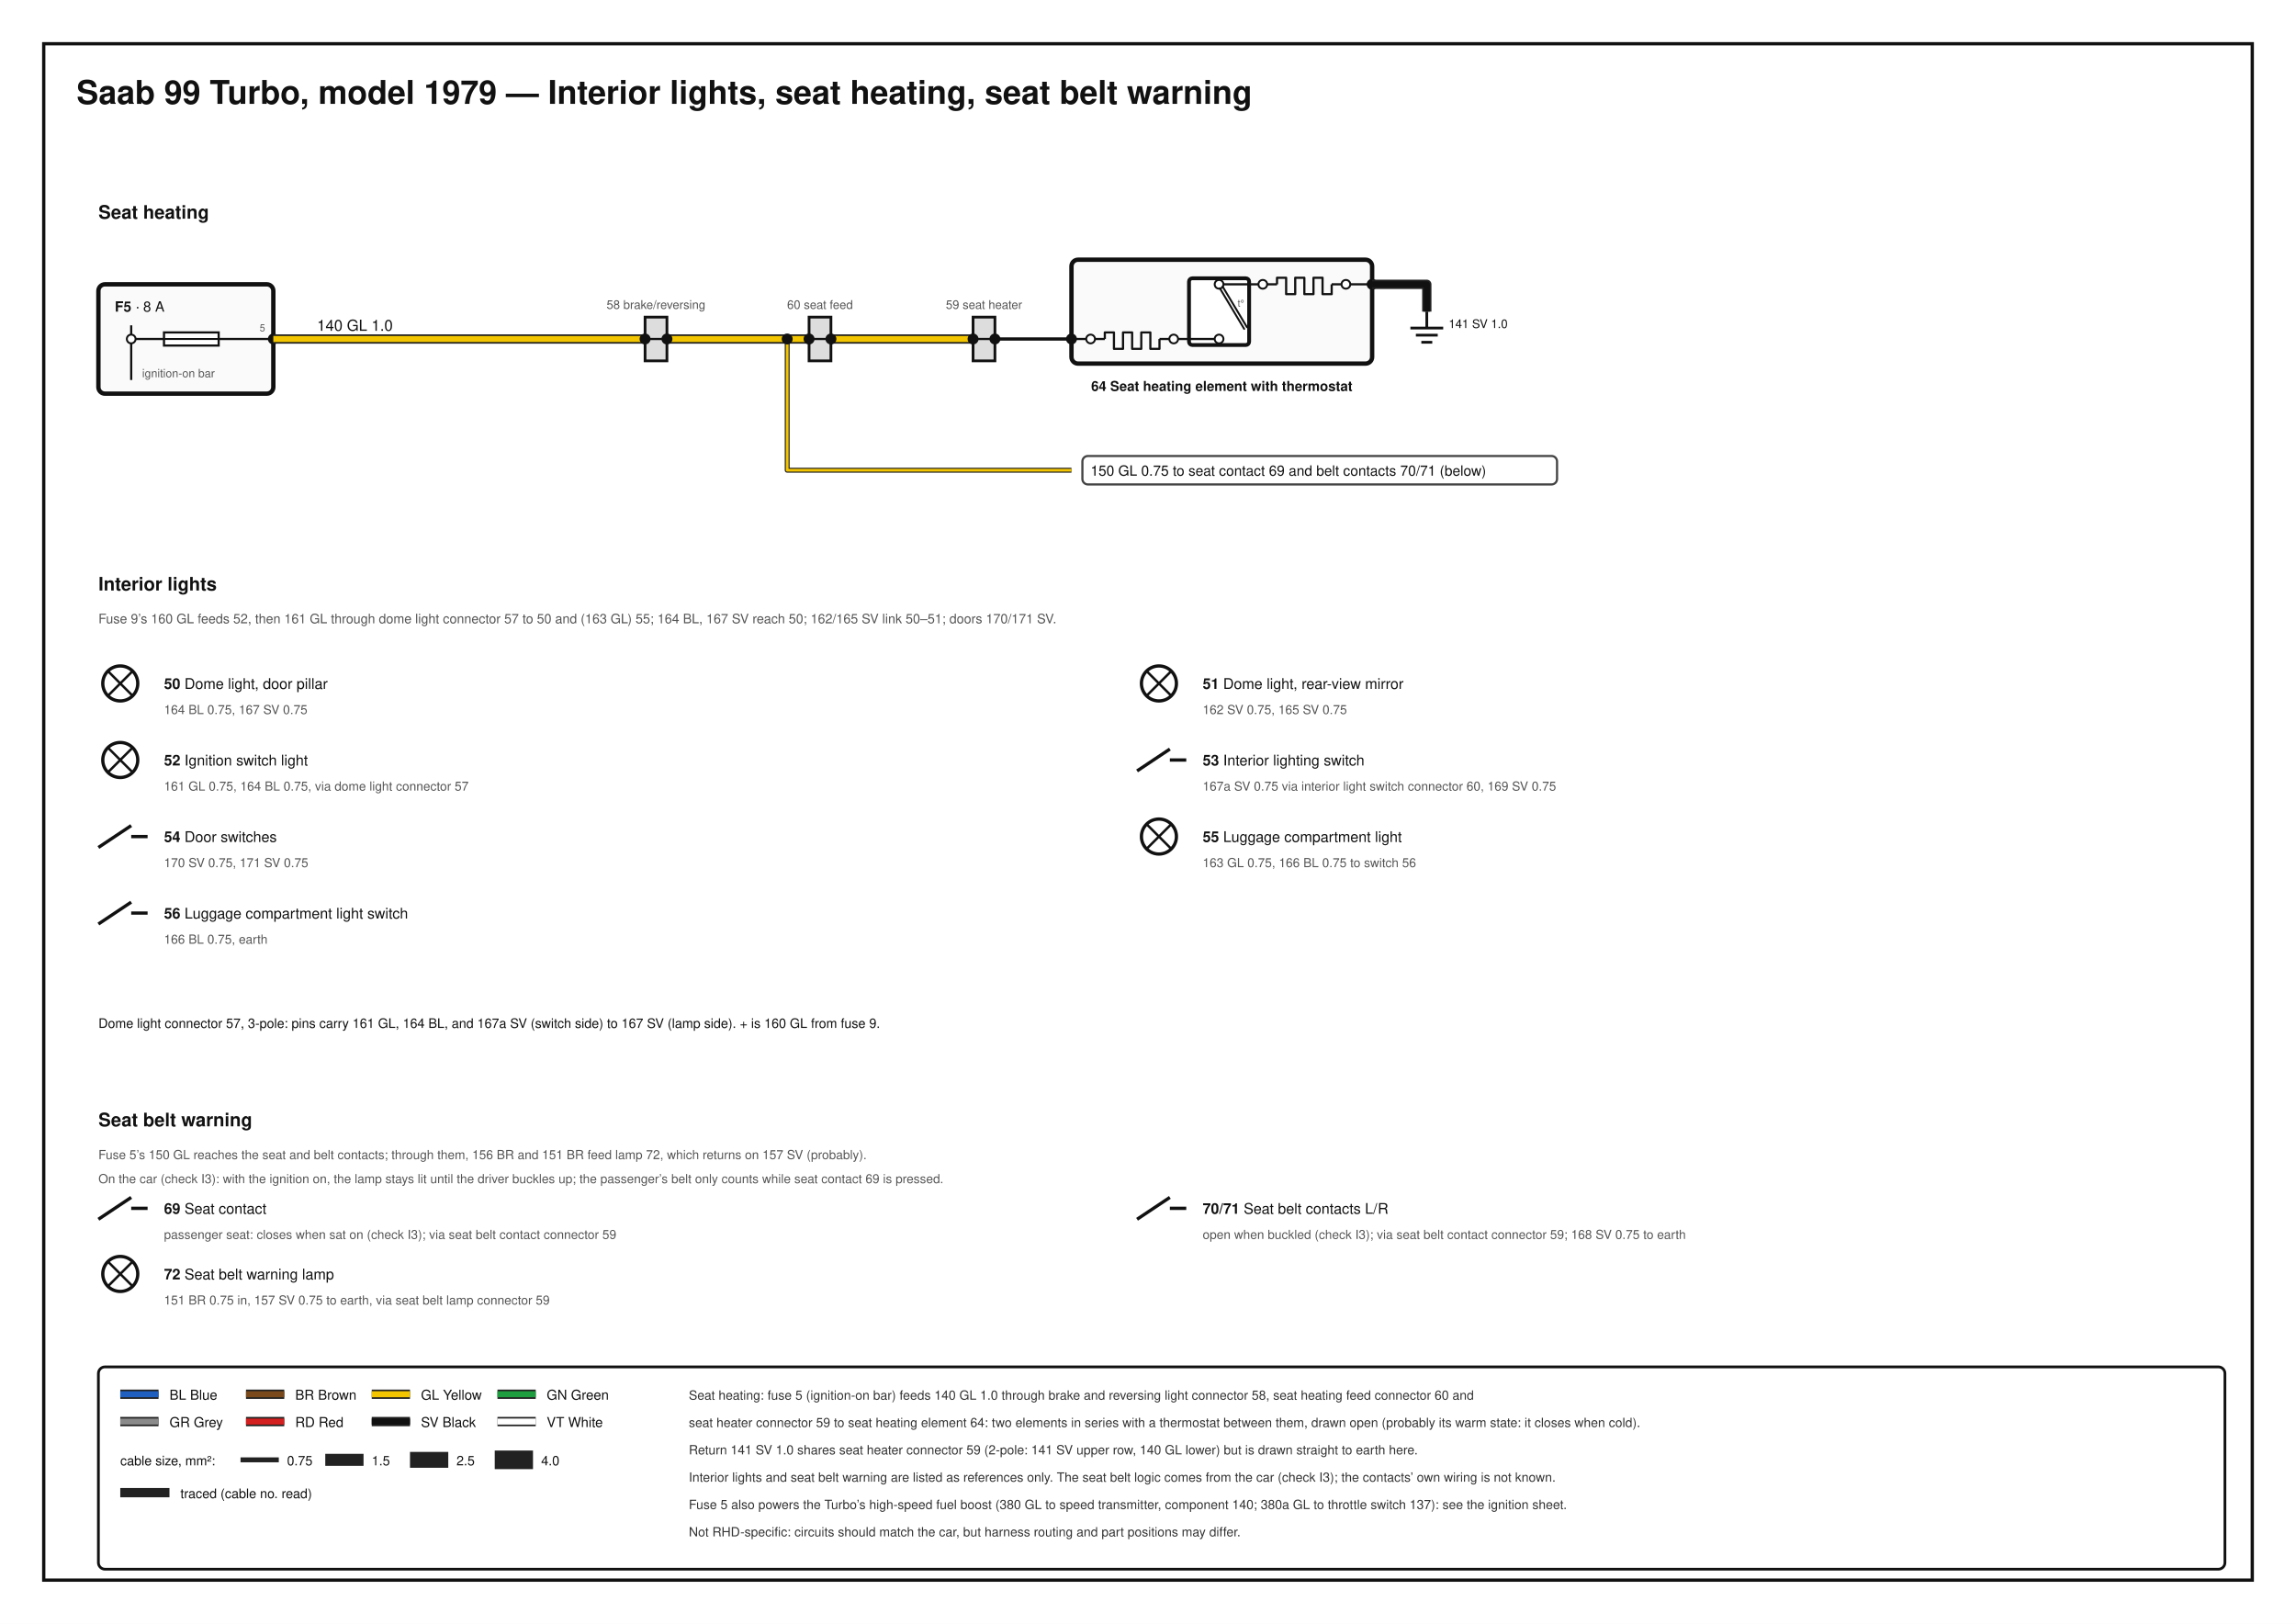
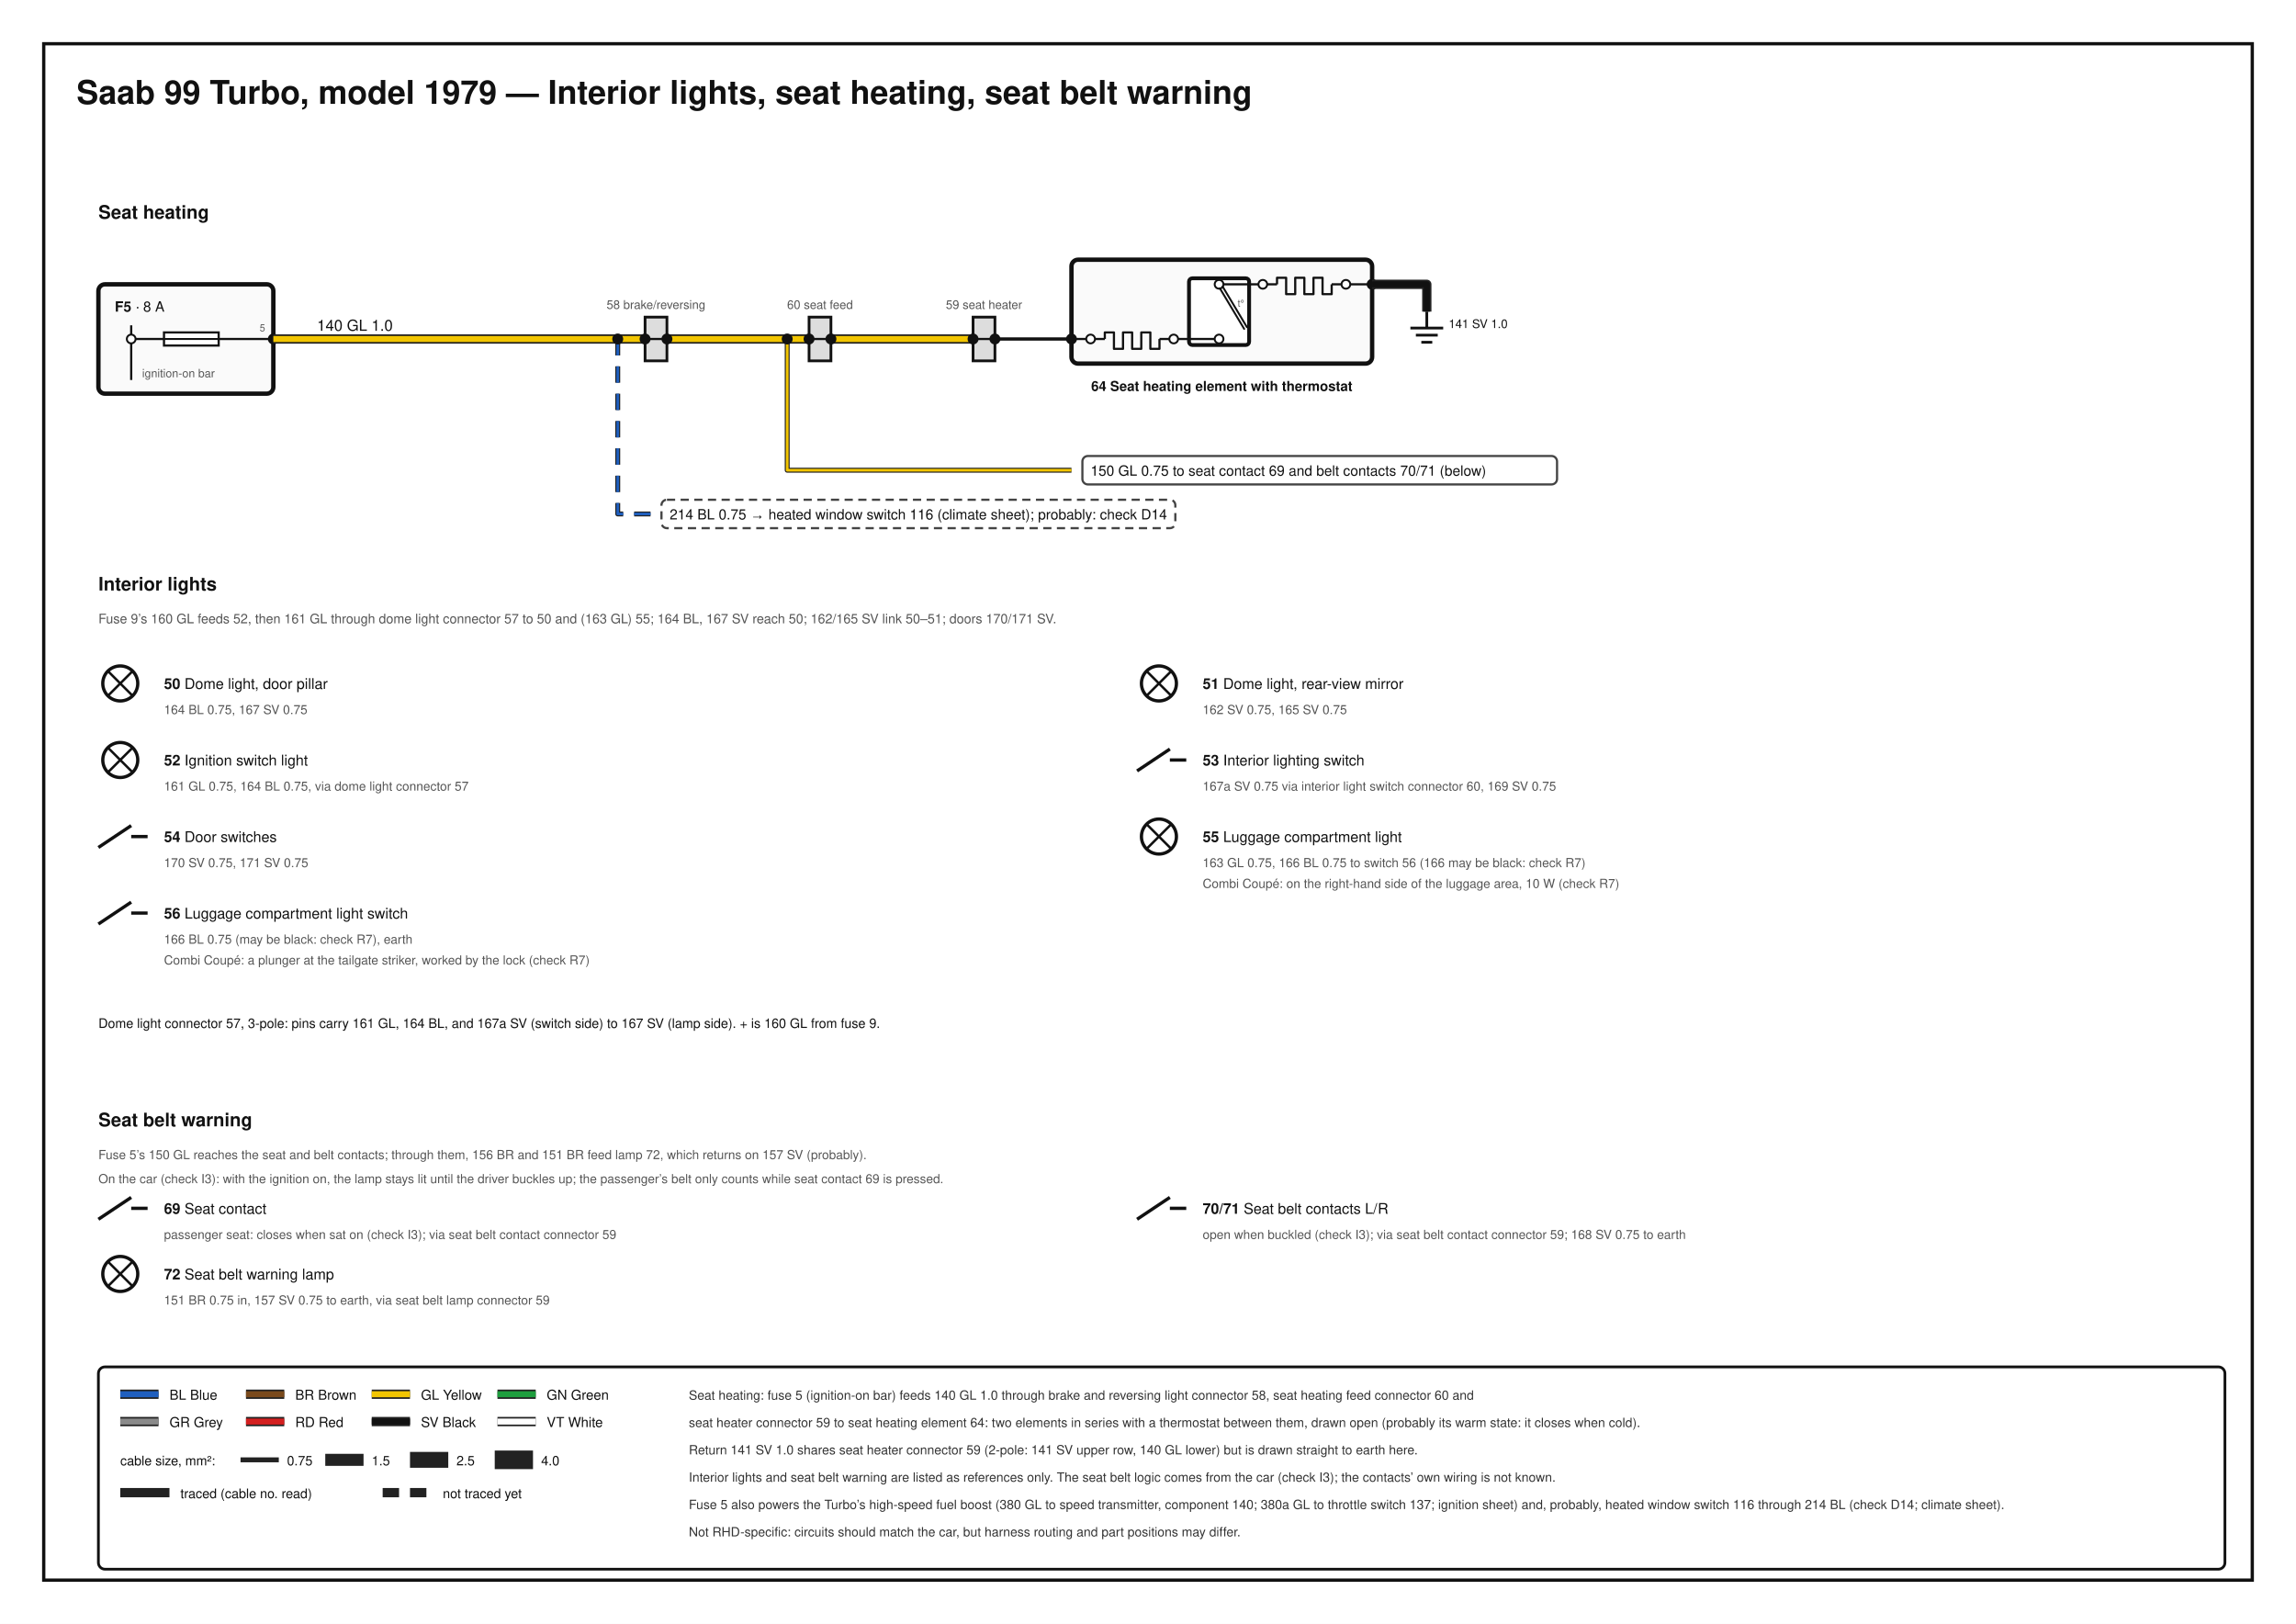
<svg xmlns="http://www.w3.org/2000/svg" width="420mm" height="297mm" viewBox="0 0 420 297" font-family="Helvetica, Arial, sans-serif">
  <rect width="420" height="297" fill="#fff" />
  <rect x="8" y="8" width="404" height="281" fill="none" stroke="#111" stroke-width=".6" />
  <text x="14" y="19" font-size="6" text-anchor="start" font-weight="bold" fill="#111">Saab 99 Turbo, model 1979 — Interior lights, seat heating, seat belt warning</text>
  <text x="18" y="40" font-size="3.4" text-anchor="start" font-weight="bold" fill="#111">Seat heating</text>
  <rect x="18" y="52" width="32" height="20" rx="1.2" fill="#fafafa" stroke="#111" stroke-width="0.8" />
  <text x="21" y="57" font-size="2.6" text-anchor="start" font-weight="normal" fill="#111">
    <tspan font-weight="bold">F5</tspan> · 8 A</text>
  <path d="M24,59.5 L24,69.5" fill="none" stroke="#111" stroke-width=".4" />
  <circle cx="24" cy="62" r=".8" fill="#fff" stroke="#111" stroke-width=".35" />
  <text x="26" y="69" font-size="2.1" text-anchor="start" font-weight="normal" fill="#555">ignition-on bar</text>
  <rect x="30" y="60.8" width="10" height="2.4" fill="#fff" stroke="#111" stroke-width=".4" />
  <path d="M30,62 L40,62" stroke="#111" stroke-width=".35" />
  <path d="M24.8,62 L30,62" fill="none" stroke="#111" stroke-width=".4" />
  <path d="M40,62 L50,62" fill="none" stroke="#111" stroke-width=".4" />
  <circle cx="50" cy="62" r="1.0" fill="#111" />
  <text x="48.5" y="60.6" font-size="1.8" text-anchor="end" font-weight="normal" fill="#555">5</text>
  <path d="M50,62 L118,62" fill="none" stroke="#222" stroke-width="1.7" stroke-linejoin="round" />
  <path d="M50,62 L118,62" fill="none" stroke="#f2c500" stroke-width="1.1" stroke-linejoin="round" />
  <rect x="57.4" y="57.5" width="17.4" height="3.6" fill="#fff" opacity=".85" />
  <text x="58" y="60.5" font-size="2.8" text-anchor="start" font-weight="normal" fill="#111">140 GL 1.0</text>
  <path d="M122,62 L148,62" fill="none" stroke="#222" stroke-width="1.7" stroke-linejoin="round" />
  <path d="M122,62 L148,62" fill="none" stroke="#f2c500" stroke-width="1.1" stroke-linejoin="round" />
  <path d="M152,62 L178,62" fill="none" stroke="#222" stroke-width="1.7" stroke-linejoin="round" />
  <path d="M152,62 L178,62" fill="none" stroke="#f2c500" stroke-width="1.1" stroke-linejoin="round" />
  <rect x="118" y="58.0" width="4" height="8" fill="#ddd" stroke="#111" stroke-width=".5" />
  <path d="M118,62 L122,62" fill="none" stroke="#111" stroke-width=".4" />
  <circle cx="118" cy="62" r="1.0" fill="#111" />
  <circle cx="122" cy="62" r="1.0" fill="#111" />
  <text x="120" y="56.5" font-size="2.2" text-anchor="middle" font-weight="normal" fill="#555">58 brake/reversing</text>
  <rect x="148" y="58.0" width="4" height="8" fill="#ddd" stroke="#111" stroke-width=".5" />
  <path d="M148,62 L152,62" fill="none" stroke="#111" stroke-width=".4" />
  <circle cx="148" cy="62" r="1.0" fill="#111" />
  <circle cx="152" cy="62" r="1.0" fill="#111" />
  <text x="150" y="56.5" font-size="2.2" text-anchor="middle" font-weight="normal" fill="#555">60 seat feed</text>
  <rect x="178" y="58.0" width="4" height="8" fill="#ddd" stroke="#111" stroke-width=".5" />
  <path d="M178,62 L182,62" fill="none" stroke="#111" stroke-width=".4" />
  <circle cx="178" cy="62" r="1.0" fill="#111" />
  <circle cx="182" cy="62" r="1.0" fill="#111" />
  <text x="180" y="56.5" font-size="2.2" text-anchor="middle" font-weight="normal" fill="#555">59 seat heater</text>
  <path d="M182,62 H196" stroke="#111" stroke-width=".6" />
  <rect x="196" y="47.5" width="55" height="19" rx="1.2" fill="#fafafa" stroke="#111" stroke-width="0.8" />
  <rect x="217.5" y="50.9" width="11" height="12.2" rx=".6" fill="#fff" stroke="#111" stroke-width=".7" />
  <path d="M196,62 L198.7,62" fill="none" stroke="#111" stroke-width=".4" />
  <circle cx="199.5" cy="62" r=".8" fill="#fff" stroke="#111" stroke-width=".35" />
  <path d="M200.3,62 L202.1,62" fill="none" stroke="#111" stroke-width=".4" />
  <path d="M202.1,62 L202.1,60.8 L203.77,60.8 L203.77,63.8 L205.43,63.8 L205.43,60.8 L207.1,60.8 L207.1,63.8 L208.77,63.8 L208.77,60.8 L210.43,60.8 L210.43,63.8 L212.1,63.8 L212.1,62" fill="none" stroke="#111" stroke-width=".4" stroke-linejoin="round" />
  <path d="M212.1,62 L213.9,62" fill="none" stroke="#111" stroke-width=".4" />
  <circle cx="214.7" cy="62" r=".8" fill="#fff" stroke="#111" stroke-width=".35" />
  <path d="M215.5,62 L222.2,62" fill="none" stroke="#111" stroke-width=".4" />
  <circle cx="223" cy="62" r=".8" fill="#fff" stroke="#111" stroke-width=".35" />
  <path d="M223.8,52 L230.2,52" fill="none" stroke="#111" stroke-width=".4" />
  <circle cx="231" cy="52" r=".8" fill="#fff" stroke="#111" stroke-width=".35" />
  <path d="M231.8,52 L233.6,52" fill="none" stroke="#111" stroke-width=".4" />
  <path d="M233.6,52 L233.6,50.8 L235.27,50.8 L235.27,53.8 L236.93,53.8 L236.93,50.8 L238.6,50.8 L238.6,53.8 L240.27,53.8 L240.27,50.8 L241.93,50.8 L241.93,53.8 L243.6,53.8 L243.6,52" fill="none" stroke="#111" stroke-width=".4" stroke-linejoin="round" />
  <path d="M243.6,52 L245.4,52" fill="none" stroke="#111" stroke-width=".4" />
  <circle cx="246.2" cy="52" r=".8" fill="#fff" stroke="#111" stroke-width=".35" />
  <path d="M247,52 L251,52" fill="none" stroke="#111" stroke-width=".4" />
  <circle cx="223" cy="52" r=".8" fill="#fff" stroke="#111" stroke-width=".35" />
  <path d="M223.657,52.416 L228.107,59.846 M223.143,52.724 L227.593,60.154" stroke="#111" stroke-width=".35" stroke-linecap="round" />
  <text x="226.998" y="56.063" font-size="1.8" text-anchor="middle" font-weight="normal" fill="#555">t°</text>
  <circle cx="196" cy="62" r="1.0" fill="#111" />
  <circle cx="251" cy="52" r="1.0" fill="#111" />
  <text x="223.5" y="71.5" font-size="2.5" text-anchor="middle" font-weight="bold" fill="#111">64 Seat heating element with thermostat</text>
  <path d="M251,52 L261,52 L261,57" fill="none" stroke="#222" stroke-width="1.7" stroke-linejoin="round" />
  <path d="M251,52 L261,52 L261,57" fill="none" stroke="#111111" stroke-width="1.1" stroke-linejoin="round" />
  <path d="M261,57 v3 M258,60 h6 M259,61.3 h4 M260,62.6 h2" stroke="#111" stroke-width=".5" fill="none" />
  <text x="265" y="60" font-size="2.2" text-anchor="start" font-weight="normal" fill="#111">141 SV 1.0</text>
  <path d="M144,62 L144,86 L196,86" fill="none" stroke="#222" stroke-width="0.9" stroke-linejoin="round" />
  <path d="M144,62 L144,86 L196,86" fill="none" stroke="#f2c500" stroke-width="0.5" stroke-linejoin="round" />
  <circle cx="144" cy="62" r="1.0" fill="#111" />
  <rect x="198" y="83.4" width="86.824" height="5.2" rx="1" fill="#fff" stroke="#444" stroke-width=".4" />
  <text x="199.5" y="87" font-size="2.6" text-anchor="start" font-weight="normal" fill="#111">150 GL 0.75 to seat contact 69 and belt contacts 70/71 (below)</text>
+   <path d="M113,62 L113,94 L119,94" fill="none" stroke="#222" stroke-width="0.9" stroke-linejoin="round" stroke-dasharray="3 2" />
+   <path d="M113,62 L113,94 L119,94" fill="none" stroke="#1f5fbf" stroke-width="0.5" stroke-linejoin="round" stroke-dasharray="3 2" />
+   <circle cx="113" cy="62" r="1.0" fill="#111" />
+   <rect x="121" y="91.4" width="94" height="5.2" rx="1" fill="#fff" stroke="#444" stroke-width=".4" stroke-dasharray="1.5 1" />
+   <text x="122.5" y="95" font-size="2.6" text-anchor="start" font-weight="normal" fill="#111">214 BL 0.75 <tspan font-family="Arial">→</tspan> heated window switch 116 (climate sheet); probably: check D14</text>
  <text x="18" y="108" font-size="3.4" text-anchor="start" font-weight="bold" fill="#111">Interior lights</text>
  <text x="18" y="114" font-size="2.4" text-anchor="start" font-weight="normal" fill="#555">Fuse 9’s 160 GL feeds 52, then 161 GL through dome light connector 57 to 50 and (163 GL) 55; 164 BL, 167 SV reach 50; 162/165 SV link 50–51; doors 170/171 SV.</text>
  <circle cx="22" cy="125" r="3.2" fill="#fff" stroke="#111" stroke-width=".6" />
  <path d="M19.76,122.76 L24.24,127.24 M19.76,127.24 L24.24,122.76" stroke="#111" stroke-width=".45" />
  <text x="30" y="126" font-size="2.7" text-anchor="start" font-weight="normal" fill="#111">
    <tspan font-weight="bold">50</tspan> Dome light, door pillar</text>
  <text x="30" y="130.6" font-size="2.3" text-anchor="start" font-weight="normal" fill="#555">164 BL 0.75, 167 SV 0.75</text>
  <circle cx="212" cy="125" r="3.2" fill="#fff" stroke="#111" stroke-width=".6" />
  <path d="M209.76,122.76 L214.24,127.24 M209.76,127.24 L214.24,122.76" stroke="#111" stroke-width=".45" />
  <text x="220" y="126" font-size="2.7" text-anchor="start" font-weight="normal" fill="#111">
    <tspan font-weight="bold">51</tspan> Dome light, rear-view mirror</text>
  <text x="220" y="130.6" font-size="2.3" text-anchor="start" font-weight="normal" fill="#555">162 SV 0.75, 165 SV 0.75</text>
  <circle cx="22" cy="139" r="3.2" fill="#fff" stroke="#111" stroke-width=".6" />
  <path d="M19.76,136.76 L24.24,141.24 M19.76,141.24 L24.24,136.76" stroke="#111" stroke-width=".45" />
  <text x="30" y="140" font-size="2.7" text-anchor="start" font-weight="normal" fill="#111">
    <tspan font-weight="bold">52</tspan> Ignition switch light</text>
  <text x="30" y="144.6" font-size="2.3" text-anchor="start" font-weight="normal" fill="#555">161 GL 0.75, 164 BL 0.75, via dome light connector 57</text>
  <path d="M208,141 l6,-4 M214,139 h3" stroke="#111" stroke-width=".6" />
  <text x="220" y="140" font-size="2.7" text-anchor="start" font-weight="normal" fill="#111">
    <tspan font-weight="bold">53</tspan> Interior lighting switch</text>
  <text x="220" y="144.6" font-size="2.3" text-anchor="start" font-weight="normal" fill="#555">167a SV 0.75 via interior light switch connector 60, 169 SV 0.75</text>
  <path d="M18,155 l6,-4 M24,153 h3" stroke="#111" stroke-width=".6" />
  <text x="30" y="154" font-size="2.7" text-anchor="start" font-weight="normal" fill="#111">
    <tspan font-weight="bold">54</tspan> Door switches</text>
  <text x="30" y="158.6" font-size="2.3" text-anchor="start" font-weight="normal" fill="#555">170 SV 0.75, 171 SV 0.75</text>
  <circle cx="212" cy="153" r="3.2" fill="#fff" stroke="#111" stroke-width=".6" />
  <path d="M209.76,150.76 L214.24,155.24 M209.76,155.24 L214.24,150.76" stroke="#111" stroke-width=".45" />
  <text x="220" y="154" font-size="2.7" text-anchor="start" font-weight="normal" fill="#111">
    <tspan font-weight="bold">55</tspan> Luggage compartment light</text>
-   <text x="220" y="158.6" font-size="2.3" text-anchor="start" font-weight="normal" fill="#555">163 GL 0.75, 166 BL 0.75 to switch 56</text>
+   <text x="220" y="158.6" font-size="2.3" text-anchor="start" font-weight="normal" fill="#555">163 GL 0.75, 166 BL 0.75 to switch 56 (166 may be black: check R7)</text>
+   <text x="220" y="162.4" font-size="2.3" text-anchor="start" font-weight="normal" fill="#555">Combi Coupé: on the right-hand side of the luggage area, 10 W (check R7)</text>
  <path d="M18,169 l6,-4 M24,167 h3" stroke="#111" stroke-width=".6" />
  <text x="30" y="168" font-size="2.7" text-anchor="start" font-weight="normal" fill="#111">
    <tspan font-weight="bold">56</tspan> Luggage compartment light switch</text>
-   <text x="30" y="172.6" font-size="2.3" text-anchor="start" font-weight="normal" fill="#555">166 BL 0.75, earth</text>
+   <text x="30" y="172.6" font-size="2.3" text-anchor="start" font-weight="normal" fill="#555">166 BL 0.75 (may be black: check R7), earth</text>
+   <text x="30" y="176.4" font-size="2.3" text-anchor="start" font-weight="normal" fill="#555">Combi Coupé: a plunger at the tailgate striker, worked by the lock (check R7)</text>
  <text x="18" y="188" font-size="2.4" text-anchor="start" font-weight="normal" fill="#111">Dome light connector 57, 3-pole: pins carry 161 GL, 164 BL, and 167a SV (switch side) to 167 SV (lamp side). + is 160 GL from fuse 9.</text>
  <text x="18" y="206" font-size="3.4" text-anchor="start" font-weight="bold" fill="#111">Seat belt warning</text>
  <text x="18" y="212" font-size="2.3" text-anchor="start" font-weight="normal" fill="#555">Fuse 5’s 150 GL reaches the seat and belt contacts; through them, 156 BR and 151 BR feed lamp 72, which returns on 157 SV (probably).</text>
  <text x="18" y="216.4" font-size="2.3" text-anchor="start" font-weight="normal" fill="#555">On the car (check I3): with the ignition on, the lamp stays lit until the driver buckles up; the passenger’s belt only counts while seat contact 69 is pressed.</text>
  <path d="M18,223 l6,-4 M24,221 h3" stroke="#111" stroke-width=".6" />
  <text x="30" y="222" font-size="2.7" text-anchor="start" font-weight="normal" fill="#111">
    <tspan font-weight="bold">69</tspan> Seat contact</text>
  <text x="30" y="226.6" font-size="2.3" text-anchor="start" font-weight="normal" fill="#555">passenger seat: closes when sat on (check I3); via seat belt contact connector 59</text>
  <path d="M208,223 l6,-4 M214,221 h3" stroke="#111" stroke-width=".6" />
  <text x="220" y="222" font-size="2.7" text-anchor="start" font-weight="normal" fill="#111">
    <tspan font-weight="bold">70/71</tspan> Seat belt contacts L/R</text>
  <text x="220" y="226.6" font-size="2.3" text-anchor="start" font-weight="normal" fill="#555">open when buckled (check I3); via seat belt contact connector 59; 168 SV 0.75 to earth</text>
  <circle cx="22" cy="233" r="3.2" fill="#fff" stroke="#111" stroke-width=".6" />
  <path d="M19.76,230.76 L24.24,235.24 M19.76,235.24 L24.24,230.76" stroke="#111" stroke-width=".45" />
  <text x="30" y="234" font-size="2.7" text-anchor="start" font-weight="normal" fill="#111">
    <tspan font-weight="bold">72</tspan> Seat belt warning lamp</text>
  <text x="30" y="238.6" font-size="2.3" text-anchor="start" font-weight="normal" fill="#555">151 BR 0.75 in, 157 SV 0.75 to earth, via seat belt lamp connector 59</text>
  <rect x="18" y="250" width="389" height="37" rx="1.2" fill="#fff" stroke="#111" stroke-width="0.5" />
  <path d="M22,255 h7" stroke="#222" stroke-width="1.7" />
  <path d="M22,255 h7" stroke="#1f5fbf" stroke-width="1.1" />
  <text x="31" y="256" font-size="2.5" text-anchor="start" font-weight="normal" fill="#111">BL Blue</text>
  <path d="M45,255 h7" stroke="#222" stroke-width="1.7" />
  <path d="M45,255 h7" stroke="#7a4a1c" stroke-width="1.1" />
  <text x="54" y="256" font-size="2.5" text-anchor="start" font-weight="normal" fill="#111">BR Brown</text>
  <path d="M68,255 h7" stroke="#222" stroke-width="1.7" />
  <path d="M68,255 h7" stroke="#f2c500" stroke-width="1.1" />
  <text x="77" y="256" font-size="2.5" text-anchor="start" font-weight="normal" fill="#111">GL Yellow</text>
  <path d="M91,255 h7" stroke="#222" stroke-width="1.7" />
  <path d="M91,255 h7" stroke="#1e9e3e" stroke-width="1.1" />
  <text x="100" y="256" font-size="2.5" text-anchor="start" font-weight="normal" fill="#111">GN Green</text>
  <path d="M22,260 h7" stroke="#222" stroke-width="1.7" />
  <path d="M22,260 h7" stroke="#8a8a8a" stroke-width="1.1" />
  <text x="31" y="261" font-size="2.5" text-anchor="start" font-weight="normal" fill="#111">GR Grey</text>
  <path d="M45,260 h7" stroke="#222" stroke-width="1.7" />
  <path d="M45,260 h7" stroke="#d42020" stroke-width="1.1" />
  <text x="54" y="261" font-size="2.5" text-anchor="start" font-weight="normal" fill="#111">RD Red</text>
  <path d="M68,260 h7" stroke="#222" stroke-width="1.7" />
  <path d="M68,260 h7" stroke="#111111" stroke-width="1.1" />
  <text x="77" y="261" font-size="2.5" text-anchor="start" font-weight="normal" fill="#111">SV Black</text>
  <path d="M91,260 h7" stroke="#222" stroke-width="1.7" />
  <path d="M91,260 h7" stroke="#ffffff" stroke-width="1.1" />
  <text x="100" y="261" font-size="2.5" text-anchor="start" font-weight="normal" fill="#111">VT White</text>
  <text x="22" y="268" font-size="2.4" text-anchor="start" font-weight="normal" fill="#111">cable size, mm²:</text>
  <path d="M44,267 h7" stroke="#222" stroke-width="0.9" />
  <text x="52.5" y="268" font-size="2.4" text-anchor="start" font-weight="normal" fill="#111">0.75</text>
  <path d="M59.5,267 h7" stroke="#222" stroke-width="2.2" />
  <text x="68.0" y="268" font-size="2.4" text-anchor="start" font-weight="normal" fill="#111">1.5</text>
  <path d="M75.0,267 h7" stroke="#222" stroke-width="2.9" />
  <text x="83.5" y="268" font-size="2.4" text-anchor="start" font-weight="normal" fill="#111">2.5</text>
  <path d="M90.5,267 h7" stroke="#222" stroke-width="3.4" />
  <text x="99.0" y="268" font-size="2.4" text-anchor="start" font-weight="normal" fill="#111">4.0</text>
  <path d="M22,273 h9" stroke="#222" stroke-width="1.7" />
  <text x="33" y="274" font-size="2.4" text-anchor="start" font-weight="normal" fill="#111">traced (cable no. read)</text>
+   <path d="M70,273 h9" stroke="#222" stroke-width="1.7" stroke-dasharray="3 2" />
+   <text x="81" y="274" font-size="2.4" text-anchor="start" font-weight="normal" fill="#111">not traced yet</text>
  <text x="126" y="256" font-size="2.35" text-anchor="start" font-weight="normal" fill="#333">Seat heating: fuse 5 (ignition-on bar) feeds 140 GL 1.0 through brake and reversing light connector 58, seat heating feed connector 60 and</text>
  <text x="126" y="261" font-size="2.35" text-anchor="start" font-weight="normal" fill="#333">seat heater connector 59 to seat heating element 64: two elements in series with a thermostat between them, drawn open (probably its warm state: it closes when cold).</text>
  <text x="126" y="266" font-size="2.35" text-anchor="start" font-weight="normal" fill="#333">Return 141 SV 1.0 shares seat heater connector 59 (2-pole: 141 SV upper row, 140 GL lower) but is drawn straight to earth here.</text>
  <text x="126" y="271" font-size="2.35" text-anchor="start" font-weight="normal" fill="#333">Interior lights and seat belt warning are listed as references only. The seat belt logic comes from the car (check I3); the contacts’ own wiring is not known.</text>
-   <text x="126" y="276" font-size="2.35" text-anchor="start" font-weight="normal" fill="#333">Fuse 5 also powers the Turbo’s high-speed fuel boost (380 GL to speed transmitter, component 140; 380a GL to throttle switch 137): see the ignition sheet.</text>
+   <text x="126" y="276" font-size="2.35" text-anchor="start" font-weight="normal" fill="#333">Fuse 5 also powers the Turbo’s high-speed fuel boost (380 GL to speed transmitter, component 140; 380a GL to throttle switch 137; ignition sheet) and, probably, heated window switch 116 through 214 BL (check D14; climate sheet).</text>
  <text x="126" y="281" font-size="2.35" text-anchor="start" font-weight="normal" fill="#333">Not RHD-specific: circuits should match the car, but harness routing and part positions may differ.</text>
</svg>
